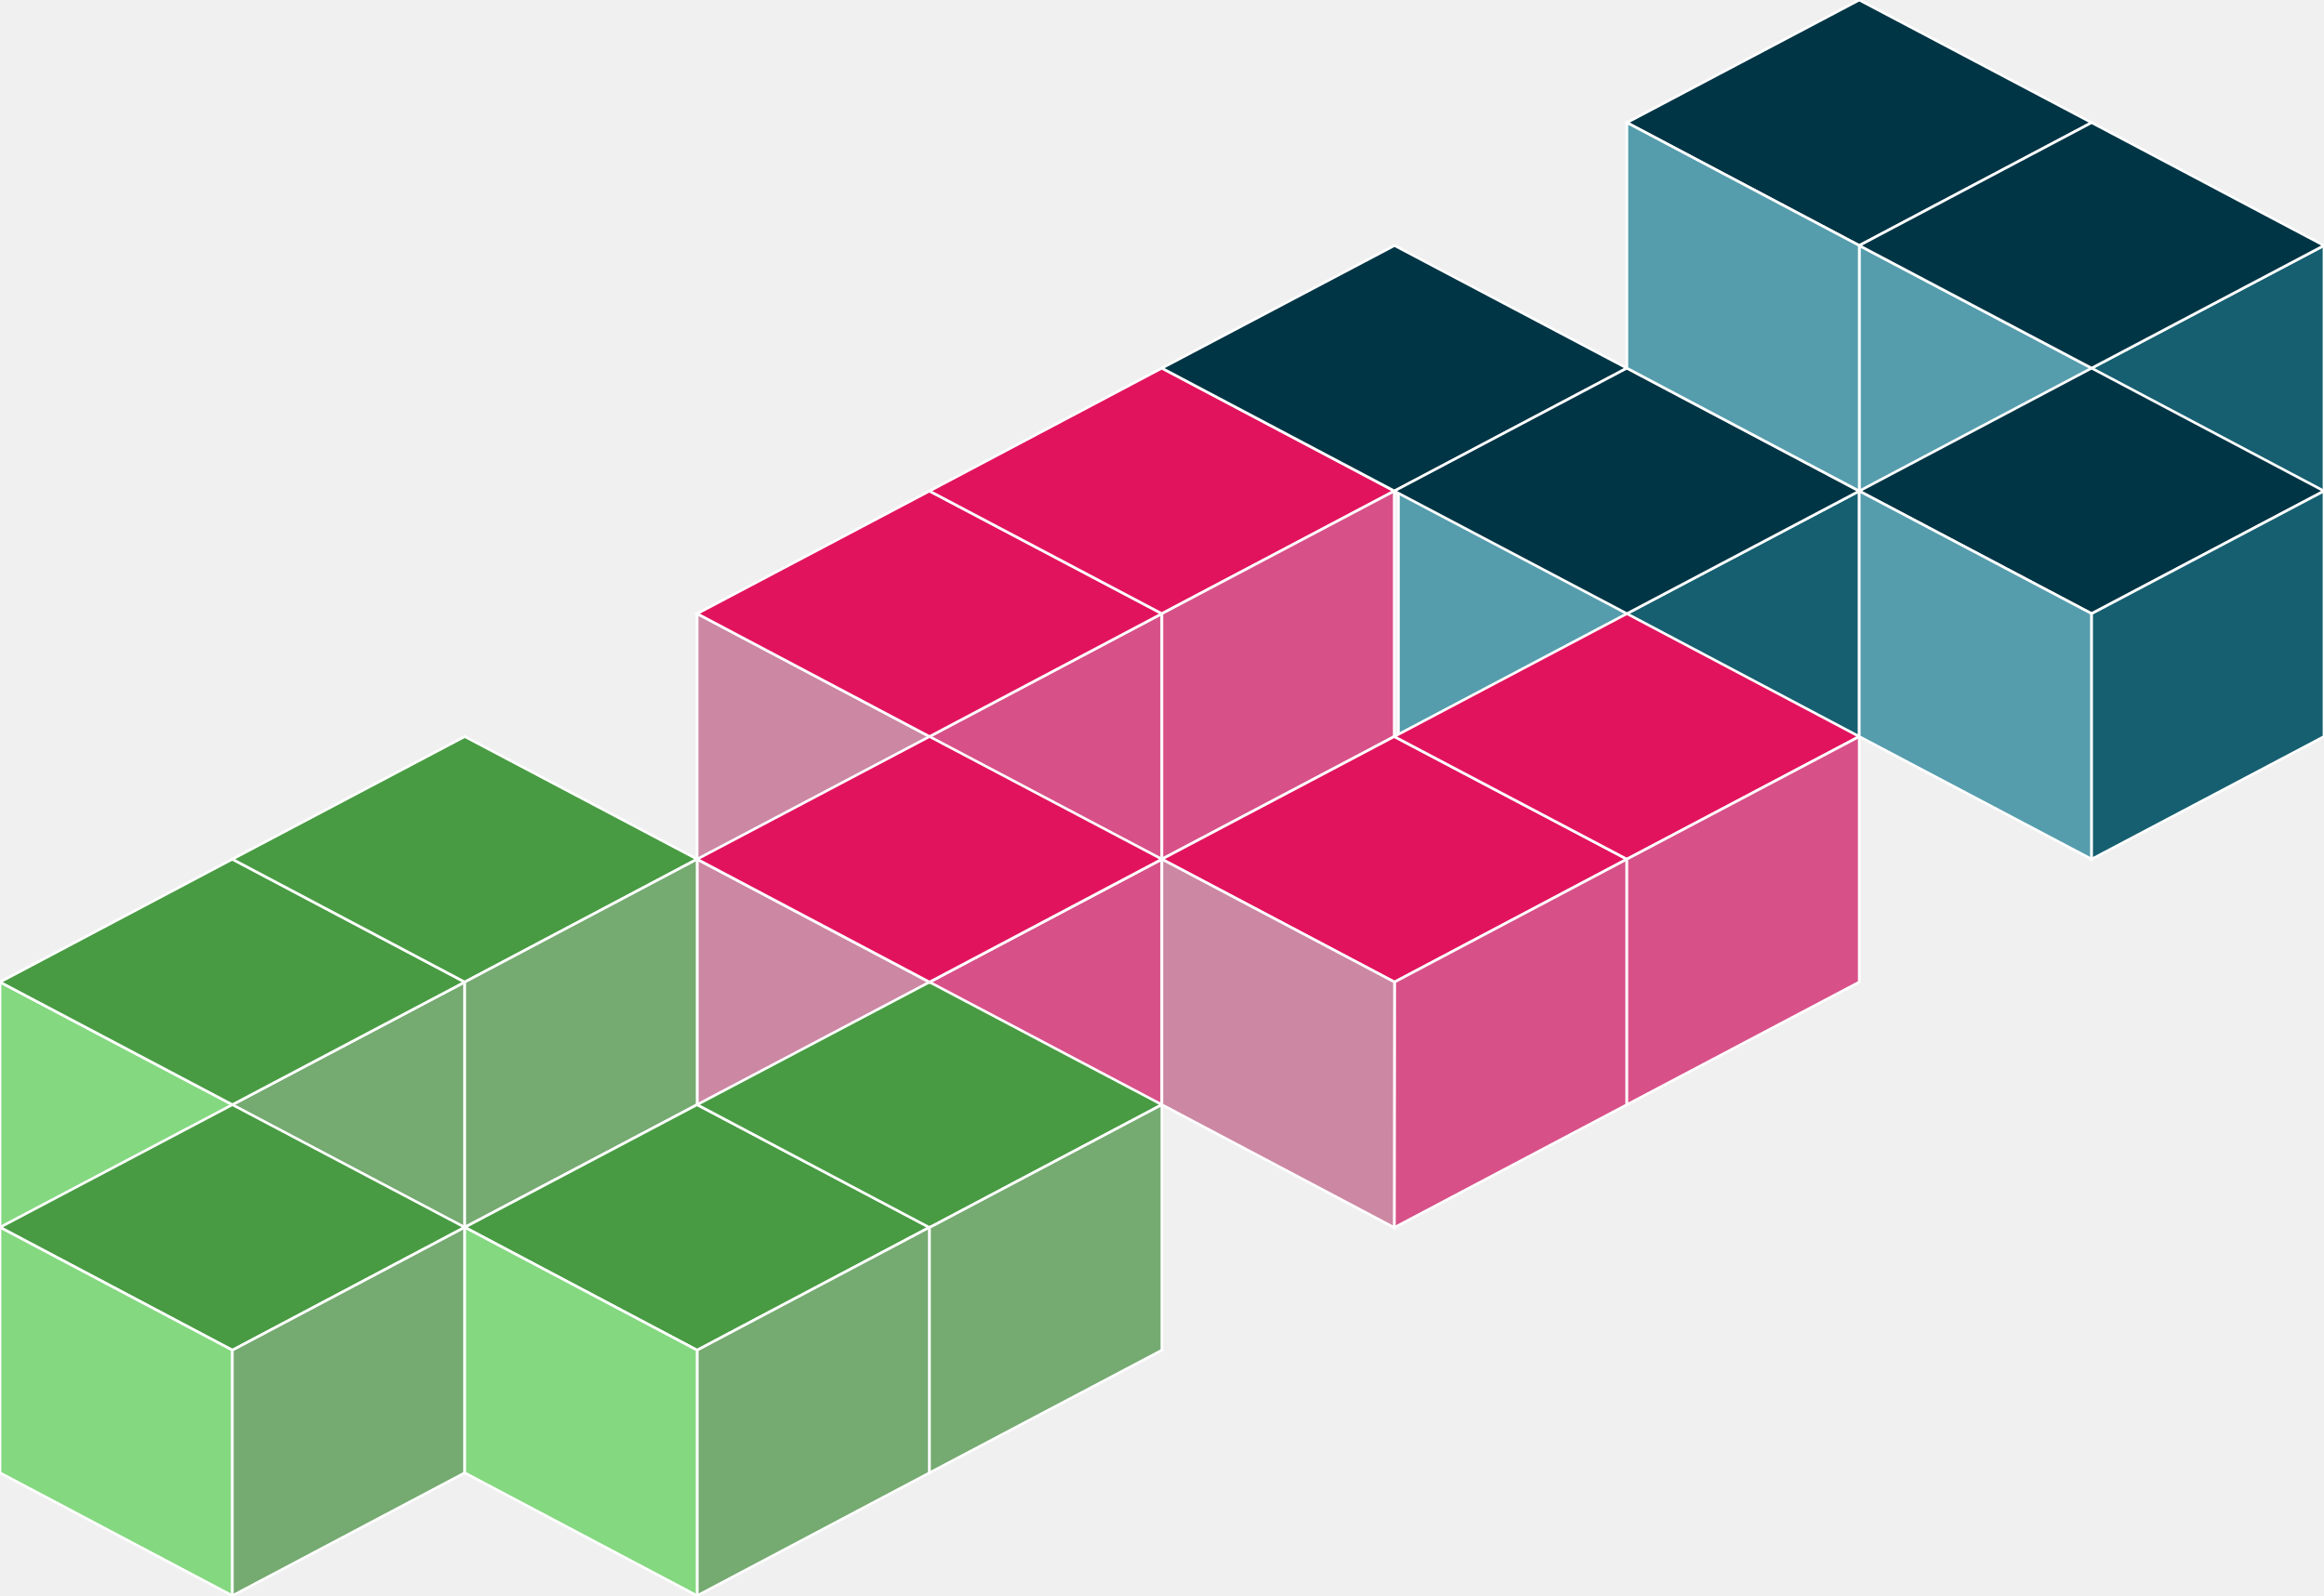
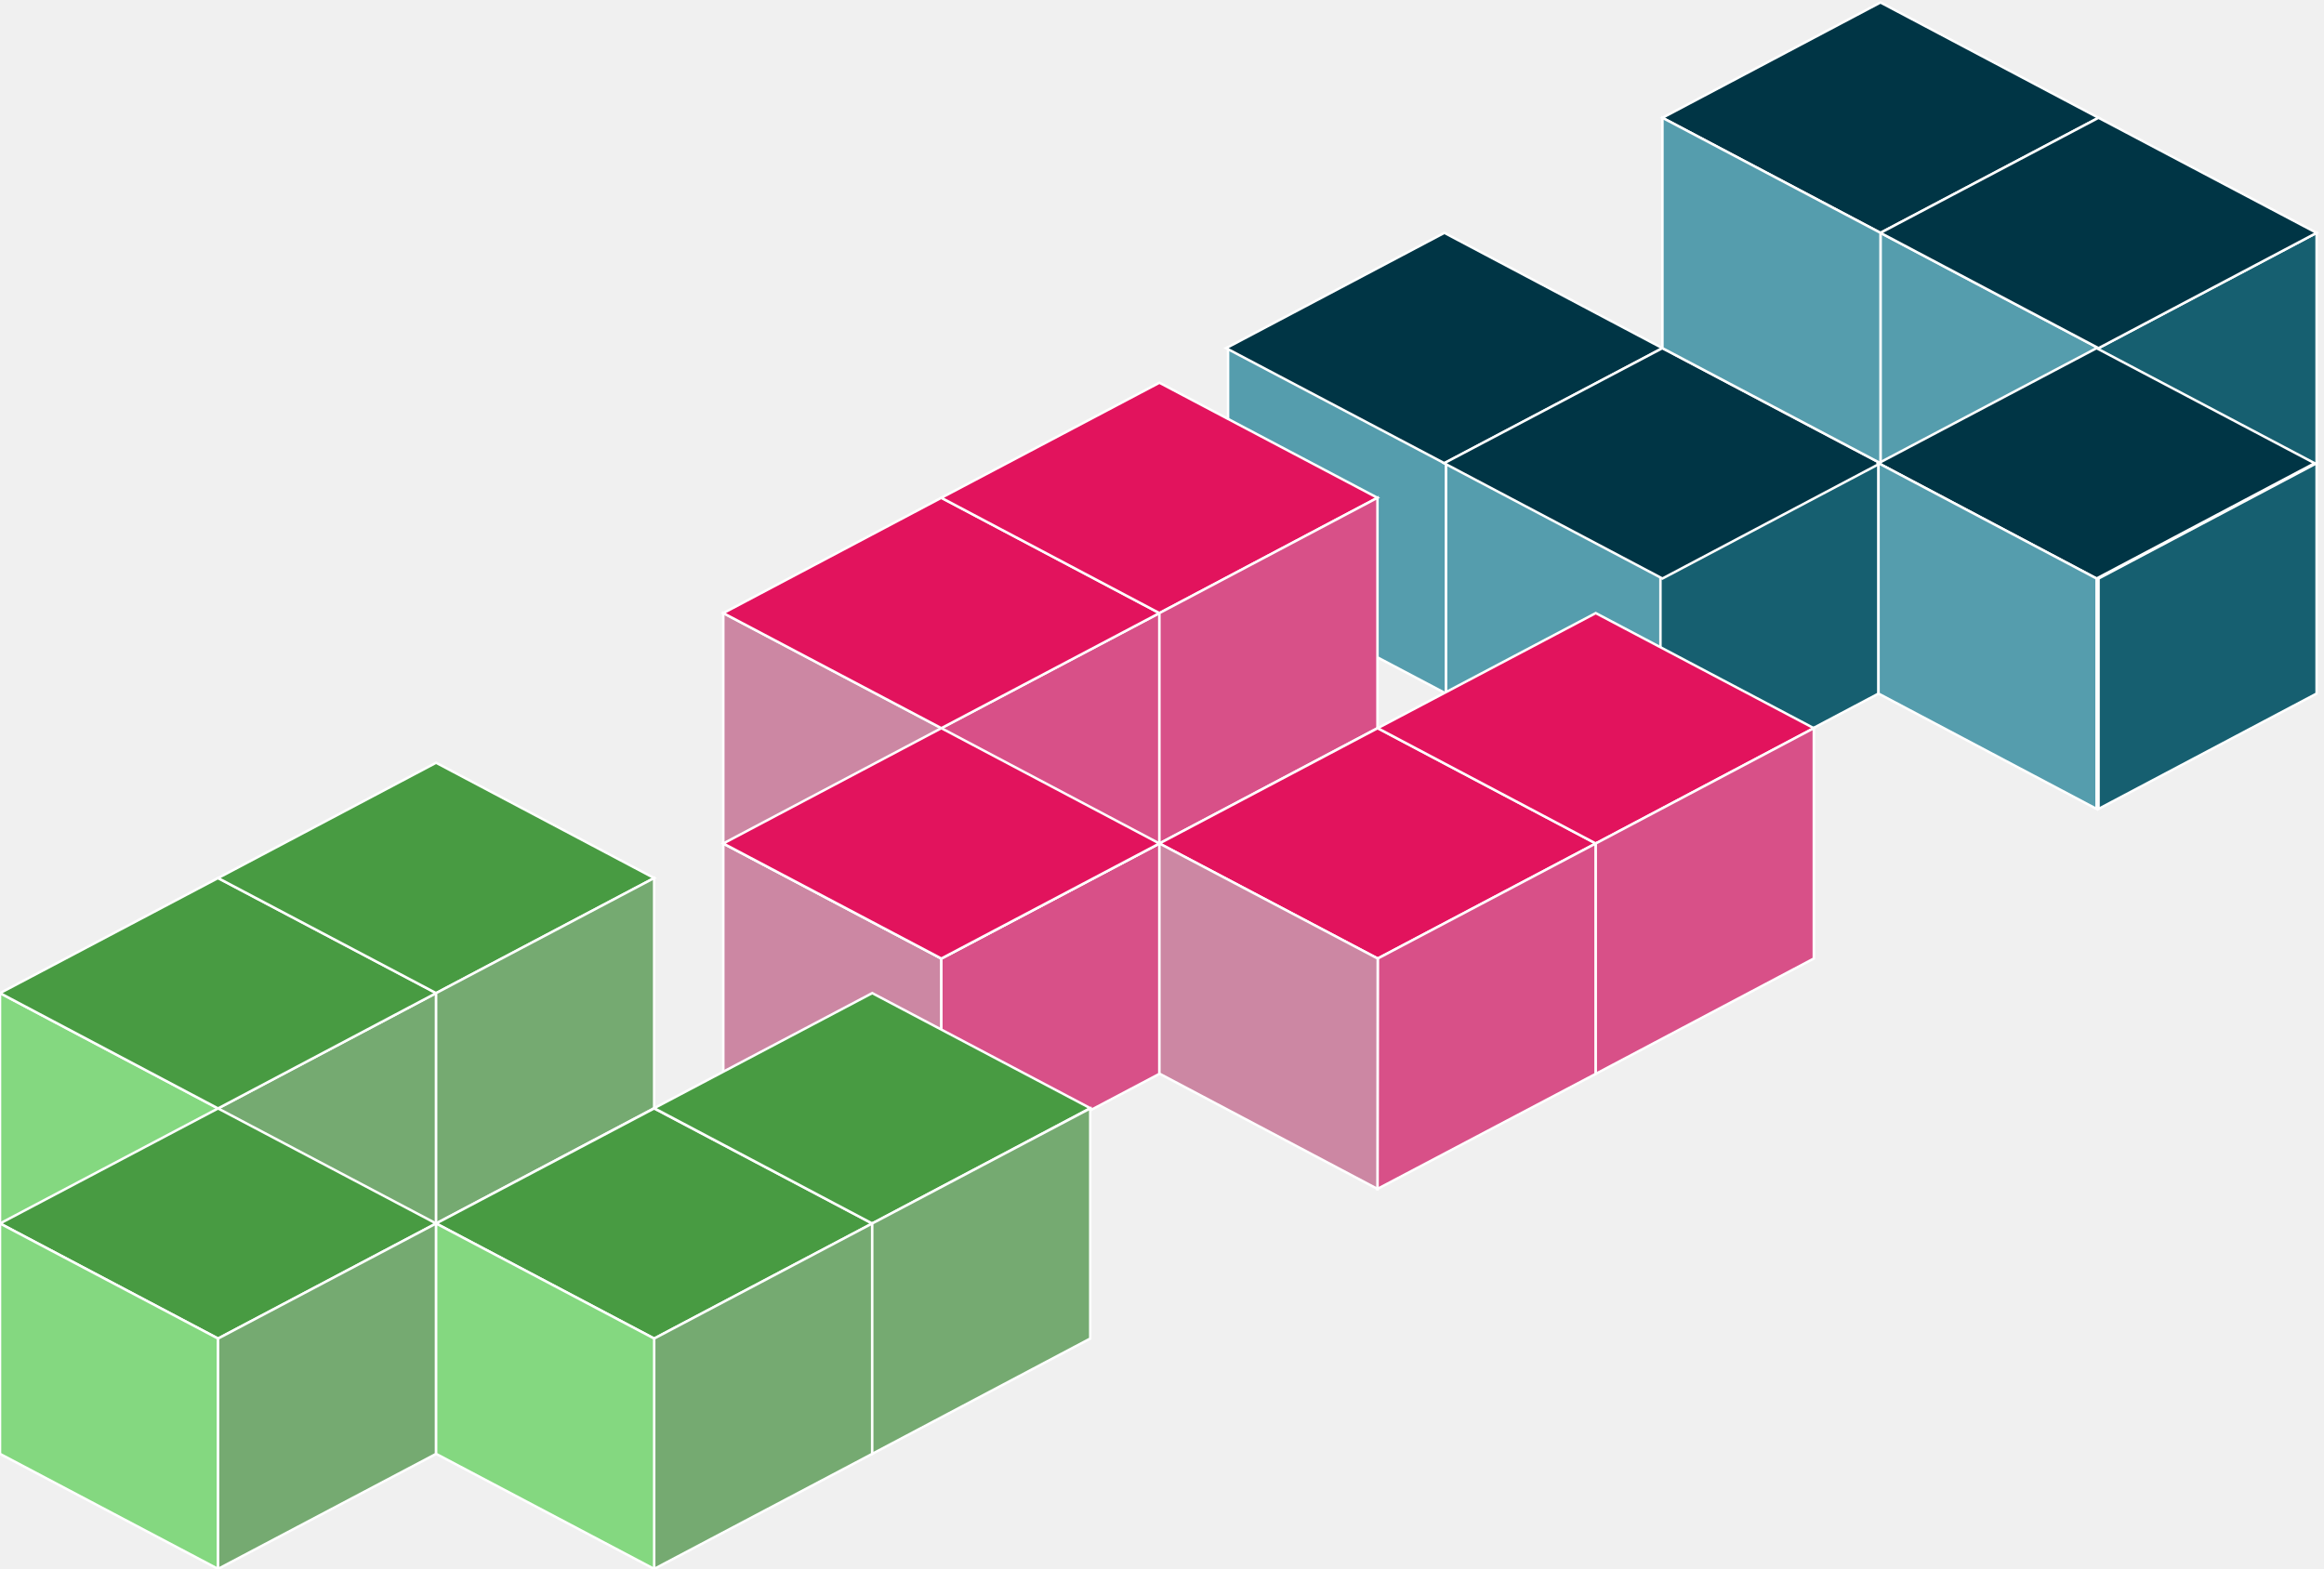
- <svg xmlns="http://www.w3.org/2000/svg" xmlns:xlink="http://www.w3.org/1999/xlink" class="iso-ccv" version="1.1" x="0px" y="0px" viewBox="0 0 883.1 606.4" style="enable-background:new 0 0 883.1 606.4;" xml:space="preserve">
+ <svg xmlns="http://www.w3.org/2000/svg" xmlns:xlink="http://www.w3.org/1999/xlink" version="1.1" x="0px" y="0px" viewBox="0 0 941.1 635.4" style="enable-background:new 0 0 941.1 635.4;" xml:space="preserve">
  <style type="text/css">
	.st0{fill:#559DAD;stroke:#FFFFFF;stroke-miterlimit:10;}
	.st1{fill:#165F70;stroke:#FFFFFF;stroke-miterlimit:10;}
	.st2{fill:#CC87A3;stroke:#FFFFFF;stroke-miterlimit:10;}
	.st3{fill:#D85088;stroke:#FFFFFF;stroke-miterlimit:10;}
	.st4{fill:#75AA71;stroke:#FFFFFF;stroke-miterlimit:10;}
	.st5{fill:#84D880;stroke:#FFFFFF;stroke-miterlimit:10;}
	.st6{fill:#489B42;stroke:#FFFFFF;stroke-miterlimit:10;}
	.st7{fill:#E2135D;stroke:#FFFFFF;stroke-miterlimit:10;}
	.st8{fill:#003545;stroke:#FFFFFF;stroke-miterlimit:10;}
- 	.st9{display:none;}
- 	.st10{display:inline;}
- 	.st11{opacity:0.41;clip-path:url(#SVGID_2_iso);}
- 	.st12{fill:#424242;}
+ 	.st9{opacity:0.41;clip-path:url(#SVGID_2_);}
+ 	.st10{fill:#424242;}
</style>
  <g id="Layer_2">
-     <polygon class="st0" points="706.5,93.3 706.5,186.6 794.8,233.2 794.8,139.9  " />
-     <polygon class="st0" points="531.4,186.6 531.4,279.9 619.7,326.5 619.7,233.2  " />
-     <polygon class="st1" points="618.2,233.2 706.5,186.6 706.5,279.9 618.2,326.5  " />
-     <polygon class="st1" points="794.8,139.9 883.1,93.3 883.1,186.6 794.8,233.2  " />
-     <polygon class="st2" points="264.9,326.5 264.9,419.8 353.2,466.5 353.2,373.2  " />
-     <polygon class="st3" points="353.2,373.2 441.5,326.5 441.5,419.8 353.2,466.5  " />
-     <polygon class="st4" points="88.3,419.8 176.6,373.2 176.6,466.4 88.3,513.1  " />
-     <polygon class="st5" points="0,373.2 0,466.4 88.3,513.1 88.3,419.8  " />
-     <polygon class="st6" points="0,466.4 88.3,419.8 176.6,466.4 88.3,513.1  " />
-     <polygon class="st5" points="0,466.4 0,559.7 88.3,606.4 88.3,513.1  " />
-     <polygon class="st4" points="88.3,513.1 176.6,466.4 176.6,559.7 88.3,606.4  " />
-     <polygon class="st6" points="0,373.2 88.3,326.5 176.6,373.2 88.3,419.8  " />
-     <polygon class="st6" points="88.3,326.5 176.6,279.9 264.9,326.5 176.6,373.2  " />
-     <polygon class="st4" points="176.6,373.2 264.9,326.5 264.9,419.8 176.6,466.4  " />
-     <polygon class="st6" points="176.6,466.4 264.9,419.8 353.2,466.4 264.9,513.1  " />
-     <polygon class="st6" points="264.9,419.8 353.2,373.2 441.5,419.8 353.2,466.5  " />
-     <polygon class="st4" points="264.9,513.1 353.2,466.4 353.2,559.7 264.9,606.4  " />
-     <polygon class="st4" points="353.2,466.5 441.5,419.8 441.5,513.1 353.2,559.7  " />
-     <polygon class="st5" points="176.6,466.4 176.6,559.7 264.9,606.4 264.9,513.1  " />
-     <polygon class="st3" points="353.2,279.9 441.5,233.2 441.5,326.5 353.2,373.2  " />
-     <polygon class="st2" points="264.9,233.2 264.9,326.5 353.2,373.2 353.2,279.9  " />
-     <polygon class="st7" points="264.9,326.5 353.2,279.9 441.5,326.5 353.2,373.2  " />
-     <polygon class="st7" points="264.9,233.2 353.2,186.6 441.5,233.2 353.2,279.9  " />
-     <polygon class="st7" points="353.2,186.6 441.5,139.9 529.8,186.6 441.5,233.2  " />
-     <polygon class="st3" points="441.5,233.2 529.8,186.6 529.8,279.9 441.5,326.5  " />
-     <polygon class="st7" points="441.5,326.5 529.8,279.9 618.2,326.5 529.9,373.2  " />
-     <polygon class="st7" points="529.8,279.9 618.2,233.2 706.5,279.9 618.2,326.5  " />
-     <polygon class="st3" points="529.9,373.2 618.2,326.5 618.2,419.8 529.8,466.5  " />
-     <polygon class="st3" points="618.2,326.5 706.5,279.9 706.5,373.2 618.2,419.8  " />
-     <polygon class="st2" points="441.5,326.5 441.5,419.8 529.8,466.5 529.9,373.2  " />
-     <polygon class="st8" points="441.5,139.9 529.9,93.3 618.2,139.9 529.9,186.6  " />
-     <polygon class="st8" points="529.8,186.6 618.2,139.9 706.5,186.6 618.2,233.2  " />
-     <polygon class="st8" points="706.5,186.6 794.8,139.9 883.1,186.6 794.8,233.2  " />
-     <polygon class="st8" points="618.2,46.6 706.5,0 794.8,46.6 706.5,93.3  " />
-     <polygon class="st8" points="706.5,93.3 794.8,46.6 883.1,93.3 794.8,139.9  " />
-     <polygon class="st0" points="706.5,186.6 706.5,279.9 794.8,326.5 794.8,233.2  " />
-     <polygon class="st0" points="618.2,46.6 618.2,139.9 706.5,186.6 706.5,93.3  " />
-     <polygon class="st1" points="794.8,233.2 883.1,186.6 883.1,279.9 794.8,326.5  " />
+     <polygon class="st0" points="497.3,141 497.3,234.3 585.6,280.9 585.6,187.6  " />
+     <polygon class="st0" points="761.5,94.3 761.5,187.6 849.8,234.3 849.8,141  " />
+     <polygon class="st0" points="585.6,187.6 585.6,280.9 673.9,327.6 673.9,234.3  " />
+     <polygon class="st1" points="672.4,234.3 760.7,187.6 760.7,280.9 672.4,327.6  " />
+     <polygon class="st1" points="849.8,141 938.1,94.3 938.1,187.6 849.8,234.3  " />
+     <polygon class="st2" points="292.9,341.6 292.9,434.8 381.2,481.5 381.2,388.2  " />
+     <polygon class="st3" points="381.2,388.2 469.5,341.6 469.5,434.9 381.2,481.5  " />
+     <polygon class="st4" points="88.3,448.9 176.6,402.2 176.6,495.5 88.3,542.1  " />
+     <polygon class="st5" points="0,402.2 0,495.5 88.3,542.1 88.3,448.9  " />
+     <polygon class="st6" points="0,495.5 88.3,448.9 176.6,495.5 88.3,542.1  " />
+     <polygon class="st5" points="0,495.5 0,588.8 88.3,635.4 88.3,542.1  " />
+     <polygon class="st4" points="88.3,542.1 176.6,495.5 176.6,588.8 88.3,635.4  " />
+     <polygon class="st6" points="0,402.2 88.3,355.6 176.6,402.2 88.3,448.9  " />
+     <polygon class="st6" points="88.3,355.6 176.6,308.9 264.9,355.6 176.6,402.2  " />
+     <polygon class="st4" points="176.6,402.2 264.9,355.6 264.9,448.8 176.6,495.5  " />
+     <polygon class="st6" points="176.6,495.5 264.9,448.9 353.2,495.5 264.9,542.1  " />
+     <polygon class="st6" points="264.9,448.8 353.2,402.2 441.5,448.8 353.2,495.5  " />
+     <polygon class="st4" points="264.9,542.1 353.2,495.5 353.2,588.8 264.9,635.4  " />
+     <polygon class="st4" points="353.2,495.5 441.5,448.9 441.5,542.1 353.2,588.8  " />
+     <polygon class="st5" points="176.6,495.5 176.6,588.8 264.9,635.4 264.9,542.1  " />
+     <polygon class="st3" points="381.2,294.9 469.5,248.3 469.5,341.6 381.2,388.2  " />
+     <polygon class="st2" points="292.9,248.3 292.9,341.6 381.2,388.2 381.2,294.9  " />
+     <polygon class="st7" points="292.9,341.6 381.2,294.9 469.5,341.6 381.2,388.2  " />
+     <polygon class="st7" points="292.9,248.3 381.2,201.6 469.5,248.3 381.2,294.9  " />
+     <polygon class="st7" points="381.2,201.6 469.5,155 557.8,201.6 469.5,248.3  " />
+     <polygon class="st3" points="469.5,248.3 557.8,201.6 557.8,294.9 469.5,341.6  " />
+     <polygon class="st7" points="469.5,341.6 557.9,294.9 646.2,341.6 557.9,388.2  " />
+     <polygon class="st7" points="557.9,294.9 646.2,248.3 734.5,294.9 646.2,341.6  " />
+     <polygon class="st3" points="557.9,388.2 646.2,341.6 646.2,434.9 557.8,481.5  " />
+     <polygon class="st3" points="646.2,341.6 734.5,294.9 734.5,388.2 646.2,434.9  " />
+     <polygon class="st2" points="469.5,341.6 469.5,434.8 557.8,481.5 557.9,388.2  " />
+     <polygon class="st8" points="496.5,141 584.9,94.3 673.2,141 584.9,187.6  " />
+     <polygon class="st8" points="584.8,187.6 673.2,141 761.5,187.6 673.2,234.3  " />
+     <polygon class="st8" points="760.7,187.6 849,141 937.3,187.6 849,234.3  " />
+     <polygon class="st8" points="673.2,47.7 761.5,1 849.8,47.7 761.5,94.3  " />
+     <polygon class="st8" points="761.5,94.3 849.8,47.7 938.1,94.3 849.8,141  " />
+     <polygon class="st0" points="760.7,187.6 760.7,280.9 849,327.6 849,234.3  " />
+     <polygon class="st0" points="673.2,47.7 673.2,141 761.5,187.6 761.5,94.3  " />
+     <polygon class="st1" points="849.8,234.3 938.1,187.6 938.1,280.9 849.8,327.6  " />
  </g>
-   <g id="Layer_1" class="st9">
-     <g class="st10">
+   <g id="Layer_1">
+     <g>
      <defs>
-         <rect id="SVGID_1_" x="-263.9" y="-980.6" width="1767.1" height="1866.8" />
+         <rect id="SVGID_1_" x="-263.9" y="-951.5" width="1767.1" height="1866.8" />
      </defs>
-       <clipPath id="SVGID_2_iso">
+       <clipPath id="SVGID_2_">
        <use xlink:href="#SVGID_1_" style="overflow:visible;" />
      </clipPath>
-       <g class="st11">
+       <g class="st9">
        <g>
-           <line class="st12" x1="-2119.3" y1="-1555.6" x2="-2119.3" y2="1040.4" />
-           <line class="st12" x1="-2031" y1="-1555.6" x2="-2031" y2="1040.4" />
-           <line class="st12" x1="-1942.7" y1="-1555.6" x2="-1942.7" y2="1040.4" />
-           <line class="st12" x1="-1854.4" y1="-1555.6" x2="-1854.4" y2="1040.4" />
-           <line class="st12" x1="-1766.1" y1="-1555.6" x2="-1766.1" y2="1040.4" />
-           <line class="st12" x1="-1677.8" y1="-1555.6" x2="-1677.8" y2="1040.4" />
-           <line class="st12" x1="-1589.5" y1="-1555.6" x2="-1589.5" y2="1040.4" />
-           <line class="st12" x1="-1501.2" y1="-1555.6" x2="-1501.2" y2="1040.4" />
-           <line class="st12" x1="-1412.9" y1="-1555.6" x2="-1412.9" y2="1040.4" />
-           <line class="st12" x1="-1324.6" y1="-1555.6" x2="-1324.6" y2="1040.4" />
-           <line class="st12" x1="-1236.3" y1="-1555.6" x2="-1236.3" y2="1040.4" />
-           <line class="st12" x1="-1148" y1="-1555.6" x2="-1148" y2="1040.4" />
-           <line class="st12" x1="-1059.7" y1="-1555.6" x2="-1059.7" y2="1040.4" />
-           <line class="st12" x1="-971.4" y1="-1555.6" x2="-971.4" y2="1040.4" />
-           <line class="st12" x1="-883.1" y1="-1555.6" x2="-883.1" y2="1040.4" />
-           <line class="st12" x1="-794.7" y1="-1555.6" x2="-794.7" y2="1040.4" />
-           <line class="st12" x1="-706.4" y1="-1555.6" x2="-706.4" y2="1040.4" />
-           <line class="st12" x1="-618.1" y1="-1555.6" x2="-618.1" y2="1040.4" />
-           <line class="st12" x1="-529.8" y1="-1555.6" x2="-529.8" y2="1040.4" />
-           <line class="st12" x1="-441.5" y1="-1555.6" x2="-441.5" y2="1040.4" />
-           <line class="st12" x1="-353.2" y1="-1555.6" x2="-353.2" y2="1040.4" />
-           <line class="st12" x1="-264.9" y1="-1555.6" x2="-264.9" y2="1040.4" />
-           <line class="st12" x1="-176.6" y1="-1555.6" x2="-176.6" y2="1040.4" />
-           <line class="st12" x1="-88.3" y1="-1555.6" x2="-88.3" y2="1040.4" />
-           <line class="st12" x1="0" y1="-1555.6" x2="0" y2="1040.4" />
-           <line class="st12" x1="88.3" y1="-1555.6" x2="88.3" y2="1040.4" />
-           <line class="st12" x1="176.6" y1="-1555.6" x2="176.6" y2="1040.4" />
-           <line class="st12" x1="264.9" y1="-1555.6" x2="264.9" y2="1040.4" />
-           <line class="st12" x1="353.2" y1="-1555.6" x2="353.2" y2="1040.4" />
-           <line class="st12" x1="441.5" y1="-1555.6" x2="441.5" y2="1040.4" />
-           <line class="st12" x1="529.8" y1="-1555.6" x2="529.8" y2="1040.4" />
-           <line class="st12" x1="618.2" y1="-1555.6" x2="618.2" y2="1040.4" />
-           <line class="st12" x1="706.5" y1="-1555.6" x2="706.5" y2="1040.4" />
-           <line class="st12" x1="794.8" y1="-1555.6" x2="794.8" y2="1040.4" />
-           <line class="st12" x1="883.1" y1="-1555.6" x2="883.1" y2="1040.4" />
-           <line class="st12" x1="971.4" y1="-1555.6" x2="971.4" y2="1040.4" />
-           <line class="st12" x1="1059.7" y1="-1555.6" x2="1059.7" y2="1040.4" />
-           <line class="st12" x1="1148" y1="-1555.6" x2="1148" y2="1040.4" />
-           <line class="st12" x1="1236.3" y1="-1555.6" x2="1236.3" y2="1040.4" />
-           <line class="st12" x1="1324.6" y1="-1555.6" x2="1324.6" y2="1040.4" />
-           <line class="st12" x1="1412.9" y1="-1555.6" x2="1412.9" y2="1040.4" />
-           <line class="st12" x1="1501.2" y1="-1555.6" x2="1501.2" y2="1040.4" />
-           <line class="st12" x1="1589.5" y1="-1555.6" x2="1589.5" y2="1040.4" />
-           <line class="st12" x1="1677.8" y1="-1555.6" x2="1677.8" y2="1040.4" />
-           <line class="st12" x1="1766.1" y1="-1555.6" x2="1766.1" y2="1040.4" />
-           <line class="st12" x1="1854.4" y1="-1555.6" x2="1854.4" y2="1040.4" />
-           <line class="st12" x1="1942.7" y1="-1555.6" x2="1942.7" y2="1040.4" />
-           <line class="st12" x1="2031" y1="-1555.6" x2="2031" y2="1040.4" />
-           <line class="st12" x1="2119.4" y1="-1555.6" x2="2119.4" y2="1040.4" />
-           <line class="st12" x1="2207.7" y1="-1555.6" x2="2207.7" y2="1040.4" />
-           <line class="st12" x1="2296" y1="-1555.6" x2="2296" y2="1040.4" />
-           <line class="st12" x1="2384.3" y1="-1555.6" x2="2384.3" y2="1040.4" />
-           <line class="st12" x1="2472.6" y1="-1555.6" x2="2472.6" y2="1040.4" />
-           <line class="st12" x1="2560.9" y1="-1555.6" x2="2560.9" y2="1040.4" />
-           <line class="st12" x1="2649.2" y1="-1555.6" x2="2649.2" y2="1040.4" />
-           <line class="st12" x1="2737.5" y1="-1555.6" x2="2737.5" y2="1040.4" />
-           <line class="st12" x1="2825.8" y1="-1555.6" x2="2825.8" y2="1040.4" />
-           <line class="st12" x1="2914.1" y1="-1555.6" x2="2914.1" y2="1040.4" />
-           <line class="st12" x1="3002.4" y1="-1555.6" x2="3002.4" y2="1040.4" />
-           <line class="st12" x1="3090.7" y1="-1555.6" x2="3090.7" y2="1040.4" />
-           <line class="st12" x1="3179" y1="-1555.6" x2="3179" y2="1040.4" />
-           <line class="st12" x1="3267.3" y1="-1555.6" x2="3267.3" y2="1040.4" />
+           <line class="st10" x1="-2119.3" y1="-1526.6" x2="-2119.3" y2="1069.5" />
+           <line class="st10" x1="-2031" y1="-1526.6" x2="-2031" y2="1069.5" />
+           <line class="st10" x1="-1942.7" y1="-1526.6" x2="-1942.7" y2="1069.5" />
+           <line class="st10" x1="-1854.4" y1="-1526.6" x2="-1854.4" y2="1069.5" />
+           <line class="st10" x1="-1766.1" y1="-1526.6" x2="-1766.1" y2="1069.5" />
+           <line class="st10" x1="-1677.8" y1="-1526.6" x2="-1677.8" y2="1069.5" />
+           <line class="st10" x1="-1589.5" y1="-1526.6" x2="-1589.5" y2="1069.5" />
+           <line class="st10" x1="-1501.2" y1="-1526.6" x2="-1501.2" y2="1069.5" />
+           <line class="st10" x1="-1412.9" y1="-1526.6" x2="-1412.9" y2="1069.5" />
+           <line class="st10" x1="-1324.6" y1="-1526.6" x2="-1324.6" y2="1069.5" />
+           <line class="st10" x1="-1236.3" y1="-1526.6" x2="-1236.3" y2="1069.5" />
+           <line class="st10" x1="-1148" y1="-1526.6" x2="-1148" y2="1069.5" />
+           <line class="st10" x1="-1059.7" y1="-1526.6" x2="-1059.7" y2="1069.5" />
+           <line class="st10" x1="-971.4" y1="-1526.6" x2="-971.4" y2="1069.5" />
+           <line class="st10" x1="-883.1" y1="-1526.6" x2="-883.1" y2="1069.5" />
+           <line class="st10" x1="-794.7" y1="-1526.6" x2="-794.7" y2="1069.5" />
+           <line class="st10" x1="-706.4" y1="-1526.6" x2="-706.4" y2="1069.5" />
+           <line class="st10" x1="-618.1" y1="-1526.6" x2="-618.1" y2="1069.5" />
+           <line class="st10" x1="-529.8" y1="-1526.6" x2="-529.8" y2="1069.5" />
+           <line class="st10" x1="-441.5" y1="-1526.6" x2="-441.5" y2="1069.5" />
+           <line class="st10" x1="-353.2" y1="-1526.6" x2="-353.2" y2="1069.5" />
+           <line class="st10" x1="-264.9" y1="-1526.6" x2="-264.9" y2="1069.5" />
+           <line class="st10" x1="-176.6" y1="-1526.6" x2="-176.6" y2="1069.5" />
+           <line class="st10" x1="-88.3" y1="-1526.6" x2="-88.3" y2="1069.5" />
+           <line class="st10" x1="0" y1="-1526.6" x2="0" y2="1069.5" />
+           <line class="st10" x1="88.3" y1="-1526.6" x2="88.3" y2="1069.5" />
+           <line class="st10" x1="176.6" y1="-1526.6" x2="176.6" y2="1069.5" />
+           <line class="st10" x1="264.9" y1="-1526.6" x2="264.9" y2="1069.5" />
+           <line class="st10" x1="353.2" y1="-1526.6" x2="353.2" y2="1069.5" />
+           <line class="st10" x1="441.5" y1="-1526.6" x2="441.5" y2="1069.5" />
+           <line class="st10" x1="529.8" y1="-1526.6" x2="529.8" y2="1069.5" />
+           <line class="st10" x1="618.2" y1="-1526.6" x2="618.2" y2="1069.5" />
+           <line class="st10" x1="706.5" y1="-1526.6" x2="706.5" y2="1069.5" />
+           <line class="st10" x1="794.8" y1="-1526.6" x2="794.8" y2="1069.5" />
+           <line class="st10" x1="883.1" y1="-1526.6" x2="883.1" y2="1069.5" />
+           <line class="st10" x1="971.4" y1="-1526.6" x2="971.4" y2="1069.5" />
+           <line class="st10" x1="1059.7" y1="-1526.6" x2="1059.7" y2="1069.5" />
+           <line class="st10" x1="1148" y1="-1526.6" x2="1148" y2="1069.5" />
+           <line class="st10" x1="1236.3" y1="-1526.6" x2="1236.3" y2="1069.5" />
+           <line class="st10" x1="1324.6" y1="-1526.6" x2="1324.6" y2="1069.5" />
+           <line class="st10" x1="1412.9" y1="-1526.6" x2="1412.9" y2="1069.5" />
+           <line class="st10" x1="1501.2" y1="-1526.6" x2="1501.2" y2="1069.5" />
+           <line class="st10" x1="1589.5" y1="-1526.6" x2="1589.5" y2="1069.5" />
+           <line class="st10" x1="1677.8" y1="-1526.6" x2="1677.8" y2="1069.5" />
+           <line class="st10" x1="1766.1" y1="-1526.6" x2="1766.1" y2="1069.5" />
+           <line class="st10" x1="1854.4" y1="-1526.6" x2="1854.4" y2="1069.5" />
+           <line class="st10" x1="1942.7" y1="-1526.6" x2="1942.7" y2="1069.5" />
+           <line class="st10" x1="2031" y1="-1526.6" x2="2031" y2="1069.5" />
+           <line class="st10" x1="2119.4" y1="-1526.6" x2="2119.4" y2="1069.5" />
+           <line class="st10" x1="2207.7" y1="-1526.6" x2="2207.7" y2="1069.5" />
+           <line class="st10" x1="2296" y1="-1526.6" x2="2296" y2="1069.5" />
+           <line class="st10" x1="2384.3" y1="-1526.6" x2="2384.3" y2="1069.5" />
+           <line class="st10" x1="2472.6" y1="-1526.6" x2="2472.6" y2="1069.5" />
+           <line class="st10" x1="2560.9" y1="-1526.6" x2="2560.9" y2="1069.5" />
+           <line class="st10" x1="2649.2" y1="-1526.6" x2="2649.2" y2="1069.5" />
+           <line class="st10" x1="2737.5" y1="-1526.6" x2="2737.5" y2="1069.5" />
+           <line class="st10" x1="2825.8" y1="-1526.6" x2="2825.8" y2="1069.5" />
+           <line class="st10" x1="2914.1" y1="-1526.6" x2="2914.1" y2="1069.5" />
+           <line class="st10" x1="3002.4" y1="-1526.6" x2="3002.4" y2="1069.5" />
+           <line class="st10" x1="3090.7" y1="-1526.6" x2="3090.7" y2="1069.5" />
+           <line class="st10" x1="3179" y1="-1526.6" x2="3179" y2="1069.5" />
+           <line class="st10" x1="3267.3" y1="-1526.6" x2="3267.3" y2="1069.5" />
        </g>
        <g>
-           <line class="st12" x1="-1920" y1="1224.8" x2="537.5" y2="2522.8" />
-           <line class="st12" x1="-1875.8" y1="1154.8" x2="581.6" y2="2452.8" />
-           <line class="st12" x1="-1831.7" y1="1084.9" x2="625.8" y2="2382.9" />
-           <line class="st12" x1="-1787.5" y1="1014.9" x2="669.9" y2="2312.9" />
-           <line class="st12" x1="-1743.3" y1="944.9" x2="714.1" y2="2242.9" />
-           <line class="st12" x1="-1699.2" y1="875" x2="758.2" y2="2173" />
-           <line class="st12" x1="-1655" y1="805" x2="802.4" y2="2103" />
-           <line class="st12" x1="-1610.9" y1="735" x2="846.5" y2="2033" />
-           <line class="st12" x1="-1566.7" y1="665.1" x2="890.7" y2="1963.1" />
-           <line class="st12" x1="-1522.6" y1="595.1" x2="934.8" y2="1893.1" />
-           <line class="st12" x1="-1478.4" y1="525.1" x2="979" y2="1823.1" />
-           <line class="st12" x1="-1434.3" y1="455.2" x2="1023.1" y2="1753.2" />
-           <line class="st12" x1="-1390.1" y1="385.2" x2="1067.3" y2="1683.2" />
-           <line class="st12" x1="-1346" y1="315.2" x2="1111.4" y2="1613.2" />
-           <line class="st12" x1="-1301.8" y1="245.3" x2="1155.6" y2="1543.3" />
-           <line class="st12" x1="-1257.7" y1="175.3" x2="1199.7" y2="1473.3" />
-           <line class="st12" x1="-1213.5" y1="105.3" x2="1243.9" y2="1403.3" />
-           <line class="st12" x1="-1169.4" y1="35.4" x2="1288.1" y2="1333.4" />
-           <line class="st12" x1="-1125.2" y1="-34.6" x2="1332.2" y2="1263.4" />
-           <line class="st12" x1="-1081" y1="-104.6" x2="1376.4" y2="1193.5" />
-           <line class="st12" x1="-1036.9" y1="-174.5" x2="1420.5" y2="1123.5" />
-           <line class="st12" x1="-992.7" y1="-244.5" x2="1464.7" y2="1053.5" />
-           <line class="st12" x1="-948.6" y1="-314.5" x2="1508.8" y2="983.6" />
-           <line class="st12" x1="-904.4" y1="-384.4" x2="1553" y2="913.6" />
-           <line class="st12" x1="-860.3" y1="-454.4" x2="1597.1" y2="843.6" />
-           <line class="st12" x1="-816.1" y1="-524.4" x2="1641.3" y2="773.7" />
-           <line class="st12" x1="-772" y1="-594.3" x2="1685.4" y2="703.7" />
-           <line class="st12" x1="-727.8" y1="-664.3" x2="1729.6" y2="633.7" />
-           <line class="st12" x1="-683.7" y1="-734.3" x2="1773.7" y2="563.8" />
-           <line class="st12" x1="-639.5" y1="-804.2" x2="1817.9" y2="493.8" />
-           <line class="st12" x1="-595.4" y1="-874.2" x2="1862" y2="423.8" />
-           <line class="st12" x1="-551.2" y1="-944.2" x2="1906.2" y2="353.9" />
-           <line class="st12" x1="-507.1" y1="-1014.1" x2="1950.3" y2="283.9" />
-           <line class="st12" x1="-462.9" y1="-1084.1" x2="1994.5" y2="213.9" />
-           <line class="st12" x1="-418.8" y1="-1154.1" x2="2038.7" y2="144" />
-           <line class="st12" x1="-374.6" y1="-1224" x2="2082.8" y2="74" />
-           <line class="st12" x1="-330.4" y1="-1294" x2="2127" y2="4" />
-           <line class="st12" x1="-286.3" y1="-1364" x2="2171.1" y2="-65.9" />
-           <line class="st12" x1="-242.1" y1="-1433.9" x2="2215.3" y2="-135.9" />
-           <line class="st12" x1="-198" y1="-1503.9" x2="2259.4" y2="-205.9" />
-           <line class="st12" x1="-153.8" y1="-1573.9" x2="2303.6" y2="-275.8" />
-           <line class="st12" x1="-109.7" y1="-1643.8" x2="2347.7" y2="-345.8" />
-           <line class="st12" x1="-65.5" y1="-1713.8" x2="2391.9" y2="-415.8" />
-           <line class="st12" x1="-21.4" y1="-1783.7" x2="2436" y2="-485.7" />
-           <line class="st12" x1="22.8" y1="-1853.7" x2="2480.2" y2="-555.7" />
-           <line class="st12" x1="66.9" y1="-1923.7" x2="2524.3" y2="-625.7" />
-           <line class="st12" x1="111.1" y1="-1993.6" x2="2568.5" y2="-695.6" />
-           <line class="st12" x1="155.2" y1="-2063.6" x2="2612.6" y2="-765.6" />
-           <line class="st12" x1="199.4" y1="-2133.6" x2="2656.8" y2="-835.6" />
-           <line class="st12" x1="243.5" y1="-2203.5" x2="2701" y2="-905.5" />
-           <line class="st12" x1="287.7" y1="-2273.5" x2="2745.1" y2="-975.5" />
-           <line class="st12" x1="331.9" y1="-2343.5" x2="2789.3" y2="-1045.5" />
-           <line class="st12" x1="376" y1="-2413.4" x2="2833.4" y2="-1115.4" />
-           <line class="st12" x1="420.2" y1="-2483.4" x2="2877.6" y2="-1185.4" />
-           <line class="st12" x1="464.3" y1="-2553.4" x2="2921.7" y2="-1255.4" />
-           <line class="st12" x1="508.5" y1="-2623.3" x2="2965.9" y2="-1325.3" />
-           <line class="st12" x1="552.6" y1="-2693.3" x2="3010" y2="-1395.3" />
-           <line class="st12" x1="596.8" y1="-2763.3" x2="3054.2" y2="-1465.3" />
-           <line class="st12" x1="640.9" y1="-2833.2" x2="3098.3" y2="-1535.2" />
-           <line class="st12" x1="685.1" y1="-2903.2" x2="3142.5" y2="-1605.2" />
-           <line class="st12" x1="729.2" y1="-2973.2" x2="3186.6" y2="-1675.1" />
-           <line class="st12" x1="773.4" y1="-3043.1" x2="3230.8" y2="-1745.1" />
+           <line class="st10" x1="-1920" y1="1253.8" x2="537.5" y2="2551.8" />
+           <line class="st10" x1="-1875.8" y1="1183.9" x2="581.6" y2="2481.9" />
+           <line class="st10" x1="-1831.7" y1="1113.9" x2="625.8" y2="2411.9" />
+           <line class="st10" x1="-1787.5" y1="1043.9" x2="669.9" y2="2342" />
+           <line class="st10" x1="-1743.3" y1="974" x2="714.1" y2="2272" />
+           <line class="st10" x1="-1699.2" y1="904" x2="758.2" y2="2202" />
+           <line class="st10" x1="-1655" y1="834" x2="802.4" y2="2132.1" />
+           <line class="st10" x1="-1610.9" y1="764.1" x2="846.5" y2="2062.1" />
+           <line class="st10" x1="-1566.7" y1="694.1" x2="890.7" y2="1992.1" />
+           <line class="st10" x1="-1522.6" y1="624.1" x2="934.8" y2="1922.2" />
+           <line class="st10" x1="-1478.4" y1="554.2" x2="979" y2="1852.2" />
+           <line class="st10" x1="-1434.3" y1="484.2" x2="1023.1" y2="1782.2" />
+           <line class="st10" x1="-1390.1" y1="414.2" x2="1067.3" y2="1712.3" />
+           <line class="st10" x1="-1346" y1="344.3" x2="1111.4" y2="1642.3" />
+           <line class="st10" x1="-1301.8" y1="274.3" x2="1155.6" y2="1572.3" />
+           <line class="st10" x1="-1257.7" y1="204.3" x2="1199.7" y2="1502.4" />
+           <line class="st10" x1="-1213.5" y1="134.4" x2="1243.9" y2="1432.4" />
+           <line class="st10" x1="-1169.4" y1="64.4" x2="1288.1" y2="1362.4" />
+           <line class="st10" x1="-1125.2" y1="-5.6" x2="1332.2" y2="1292.5" />
+           <line class="st10" x1="-1081" y1="-75.5" x2="1376.4" y2="1222.5" />
+           <line class="st10" x1="-1036.9" y1="-145.5" x2="1420.5" y2="1152.5" />
+           <line class="st10" x1="-992.7" y1="-215.5" x2="1464.7" y2="1082.6" />
+           <line class="st10" x1="-948.6" y1="-285.4" x2="1508.8" y2="1012.6" />
+           <line class="st10" x1="-904.4" y1="-355.4" x2="1553" y2="942.6" />
+           <line class="st10" x1="-860.3" y1="-425.4" x2="1597.1" y2="872.7" />
+           <line class="st10" x1="-816.1" y1="-495.3" x2="1641.3" y2="802.7" />
+           <line class="st10" x1="-772" y1="-565.3" x2="1685.4" y2="732.7" />
+           <line class="st10" x1="-727.8" y1="-635.2" x2="1729.6" y2="662.8" />
+           <line class="st10" x1="-683.7" y1="-705.2" x2="1773.7" y2="592.8" />
+           <line class="st10" x1="-639.5" y1="-775.2" x2="1817.9" y2="522.8" />
+           <line class="st10" x1="-595.4" y1="-845.1" x2="1862" y2="452.9" />
+           <line class="st10" x1="-551.2" y1="-915.1" x2="1906.2" y2="382.9" />
+           <line class="st10" x1="-507.1" y1="-985.1" x2="1950.3" y2="312.9" />
+           <line class="st10" x1="-462.9" y1="-1055" x2="1994.5" y2="243" />
+           <line class="st10" x1="-418.8" y1="-1125" x2="2038.7" y2="173" />
+           <line class="st10" x1="-374.6" y1="-1195" x2="2082.8" y2="103" />
+           <line class="st10" x1="-330.4" y1="-1264.9" x2="2127" y2="33.1" />
+           <line class="st10" x1="-286.3" y1="-1334.9" x2="2171.1" y2="-36.9" />
+           <line class="st10" x1="-242.1" y1="-1404.9" x2="2215.3" y2="-106.9" />
+           <line class="st10" x1="-198" y1="-1474.8" x2="2259.4" y2="-176.8" />
+           <line class="st10" x1="-153.8" y1="-1544.8" x2="2303.6" y2="-246.8" />
+           <line class="st10" x1="-109.7" y1="-1614.8" x2="2347.7" y2="-316.8" />
+           <line class="st10" x1="-65.5" y1="-1684.7" x2="2391.9" y2="-386.7" />
+           <line class="st10" x1="-21.4" y1="-1754.7" x2="2436" y2="-456.7" />
+           <line class="st10" x1="22.8" y1="-1824.7" x2="2480.2" y2="-526.7" />
+           <line class="st10" x1="66.9" y1="-1894.6" x2="2524.3" y2="-596.6" />
+           <line class="st10" x1="111.1" y1="-1964.6" x2="2568.5" y2="-666.6" />
+           <line class="st10" x1="155.2" y1="-2034.6" x2="2612.6" y2="-736.5" />
+           <line class="st10" x1="199.4" y1="-2104.5" x2="2656.8" y2="-806.5" />
+           <line class="st10" x1="243.5" y1="-2174.5" x2="2701" y2="-876.5" />
+           <line class="st10" x1="287.7" y1="-2244.5" x2="2745.1" y2="-946.4" />
+           <line class="st10" x1="331.9" y1="-2314.4" x2="2789.3" y2="-1016.4" />
+           <line class="st10" x1="376" y1="-2384.4" x2="2833.4" y2="-1086.4" />
+           <line class="st10" x1="420.2" y1="-2454.4" x2="2877.6" y2="-1156.3" />
+           <line class="st10" x1="464.3" y1="-2524.3" x2="2921.7" y2="-1226.3" />
+           <line class="st10" x1="508.5" y1="-2594.3" x2="2965.9" y2="-1296.3" />
+           <line class="st10" x1="552.6" y1="-2664.3" x2="3010" y2="-1366.2" />
+           <line class="st10" x1="596.8" y1="-2734.2" x2="3054.2" y2="-1436.2" />
+           <line class="st10" x1="640.9" y1="-2804.2" x2="3098.3" y2="-1506.2" />
+           <line class="st10" x1="685.1" y1="-2874.2" x2="3142.5" y2="-1576.1" />
+           <line class="st10" x1="729.2" y1="-2944.1" x2="3186.6" y2="-1646.1" />
+           <line class="st10" x1="773.4" y1="-3014.1" x2="3230.8" y2="-1716.1" />
        </g>
        <g>
-           <line class="st12" x1="3151.4" y1="1227.3" x2="694" y2="2525.4" />
-           <line class="st12" x1="3107.2" y1="1157.4" x2="649.8" y2="2455.4" />
-           <line class="st12" x1="3063.1" y1="1087.4" x2="605.7" y2="2385.4" />
-           <line class="st12" x1="3018.9" y1="1017.4" x2="561.5" y2="2315.5" />
-           <line class="st12" x1="2974.8" y1="947.5" x2="517.4" y2="2245.5" />
-           <line class="st12" x1="2930.6" y1="877.5" x2="473.2" y2="2175.5" />
-           <line class="st12" x1="2886.5" y1="807.5" x2="429.1" y2="2105.6" />
-           <line class="st12" x1="2842.3" y1="737.6" x2="384.9" y2="2035.6" />
-           <line class="st12" x1="2798.2" y1="667.6" x2="340.8" y2="1965.6" />
-           <line class="st12" x1="2754" y1="597.7" x2="296.6" y2="1895.7" />
-           <line class="st12" x1="2709.9" y1="527.7" x2="252.5" y2="1825.7" />
-           <line class="st12" x1="2665.7" y1="457.7" x2="208.3" y2="1755.7" />
-           <line class="st12" x1="2621.6" y1="387.8" x2="164.2" y2="1685.8" />
-           <line class="st12" x1="2577.4" y1="317.8" x2="120" y2="1615.8" />
-           <line class="st12" x1="2533.3" y1="247.8" x2="75.8" y2="1545.8" />
-           <line class="st12" x1="2489.1" y1="177.9" x2="31.7" y2="1475.9" />
-           <line class="st12" x1="2444.9" y1="107.9" x2="-12.5" y2="1405.9" />
-           <line class="st12" x1="2400.8" y1="37.9" x2="-56.6" y2="1335.9" />
-           <line class="st12" x1="2356.6" y1="-32" x2="-100.8" y2="1266" />
-           <line class="st12" x1="2312.5" y1="-102" x2="-144.9" y2="1196" />
-           <line class="st12" x1="2268.3" y1="-172" x2="-189.1" y2="1126" />
-           <line class="st12" x1="2224.2" y1="-241.9" x2="-233.2" y2="1056.1" />
-           <line class="st12" x1="2180" y1="-311.9" x2="-277.4" y2="986.1" />
-           <line class="st12" x1="2135.9" y1="-381.9" x2="-321.5" y2="916.1" />
-           <line class="st12" x1="2091.7" y1="-451.8" x2="-365.7" y2="846.2" />
-           <line class="st12" x1="2047.6" y1="-521.8" x2="-409.8" y2="776.2" />
-           <line class="st12" x1="2003.4" y1="-591.8" x2="-454" y2="706.3" />
-           <line class="st12" x1="1959.3" y1="-661.7" x2="-498.1" y2="636.3" />
-           <line class="st12" x1="1915.1" y1="-731.7" x2="-542.3" y2="566.3" />
-           <line class="st12" x1="1871" y1="-801.7" x2="-586.4" y2="496.4" />
-           <line class="st12" x1="1826.8" y1="-871.6" x2="-630.6" y2="426.4" />
-           <line class="st12" x1="1782.7" y1="-941.6" x2="-674.8" y2="356.4" />
-           <line class="st12" x1="1738.5" y1="-1011.6" x2="-718.9" y2="286.5" />
-           <line class="st12" x1="1694.3" y1="-1081.5" x2="-763.1" y2="216.5" />
-           <line class="st12" x1="1650.2" y1="-1151.5" x2="-807.2" y2="146.5" />
-           <line class="st12" x1="1606" y1="-1221.5" x2="-851.4" y2="76.6" />
-           <line class="st12" x1="1561.9" y1="-1291.4" x2="-895.5" y2="6.6" />
-           <line class="st12" x1="1517.7" y1="-1361.4" x2="-939.7" y2="-63.4" />
-           <line class="st12" x1="1473.6" y1="-1431.4" x2="-983.8" y2="-133.3" />
-           <line class="st12" x1="1429.4" y1="-1501.3" x2="-1028" y2="-203.3" />
-           <line class="st12" x1="1385.3" y1="-1571.3" x2="-1072.1" y2="-273.3" />
-           <line class="st12" x1="1341.1" y1="-1641.3" x2="-1116.3" y2="-343.2" />
-           <line class="st12" x1="1297" y1="-1711.2" x2="-1160.4" y2="-413.2" />
-           <line class="st12" x1="1252.8" y1="-1781.2" x2="-1204.6" y2="-483.2" />
-           <line class="st12" x1="1208.7" y1="-1851.2" x2="-1248.7" y2="-553.1" />
-           <line class="st12" x1="1164.5" y1="-1921.1" x2="-1292.9" y2="-623.1" />
-           <line class="st12" x1="1120.4" y1="-1991.1" x2="-1337.1" y2="-693.1" />
-           <line class="st12" x1="1076.2" y1="-2061.1" x2="-1381.2" y2="-763" />
-           <line class="st12" x1="1032" y1="-2131" x2="-1425.4" y2="-833" />
-           <line class="st12" x1="987.9" y1="-2201" x2="-1469.5" y2="-903" />
-           <line class="st12" x1="943.7" y1="-2271" x2="-1513.7" y2="-972.9" />
-           <line class="st12" x1="899.6" y1="-2340.9" x2="-1557.8" y2="-1042.9" />
-           <line class="st12" x1="855.4" y1="-2410.9" x2="-1602" y2="-1112.9" />
-           <line class="st12" x1="811.3" y1="-2480.8" x2="-1646.1" y2="-1182.8" />
-           <line class="st12" x1="767.1" y1="-2550.8" x2="-1690.3" y2="-1252.8" />
-           <line class="st12" x1="723" y1="-2620.8" x2="-1734.4" y2="-1322.8" />
-           <line class="st12" x1="678.8" y1="-2690.7" x2="-1778.6" y2="-1392.7" />
-           <line class="st12" x1="634.7" y1="-2760.7" x2="-1822.7" y2="-1462.7" />
-           <line class="st12" x1="590.5" y1="-2830.7" x2="-1866.9" y2="-1532.7" />
-           <line class="st12" x1="546.4" y1="-2900.6" x2="-1911" y2="-1602.6" />
-           <line class="st12" x1="502.2" y1="-2970.6" x2="-1955.2" y2="-1672.6" />
-           <line class="st12" x1="458.1" y1="-3040.6" x2="-1999.3" y2="-1742.6" />
+           <line class="st10" x1="3151.4" y1="1256.4" x2="694" y2="2554.4" />
+           <line class="st10" x1="3107.2" y1="1186.4" x2="649.8" y2="2484.4" />
+           <line class="st10" x1="3063.1" y1="1116.5" x2="605.7" y2="2414.5" />
+           <line class="st10" x1="3018.9" y1="1046.5" x2="561.5" y2="2344.5" />
+           <line class="st10" x1="2974.8" y1="976.5" x2="517.4" y2="2274.5" />
+           <line class="st10" x1="2930.6" y1="906.6" x2="473.2" y2="2204.6" />
+           <line class="st10" x1="2886.5" y1="836.6" x2="429.1" y2="2134.6" />
+           <line class="st10" x1="2842.3" y1="766.6" x2="384.9" y2="2064.6" />
+           <line class="st10" x1="2798.2" y1="696.7" x2="340.8" y2="1994.7" />
+           <line class="st10" x1="2754" y1="626.7" x2="296.6" y2="1924.7" />
+           <line class="st10" x1="2709.9" y1="556.7" x2="252.5" y2="1854.7" />
+           <line class="st10" x1="2665.7" y1="486.8" x2="208.3" y2="1784.8" />
+           <line class="st10" x1="2621.6" y1="416.8" x2="164.2" y2="1714.8" />
+           <line class="st10" x1="2577.4" y1="346.8" x2="120" y2="1644.9" />
+           <line class="st10" x1="2533.3" y1="276.9" x2="75.8" y2="1574.9" />
+           <line class="st10" x1="2489.1" y1="206.9" x2="31.7" y2="1504.9" />
+           <line class="st10" x1="2444.9" y1="136.9" x2="-12.5" y2="1435" />
+           <line class="st10" x1="2400.8" y1="67" x2="-56.6" y2="1365" />
+           <line class="st10" x1="2356.6" y1="-3" x2="-100.8" y2="1295" />
+           <line class="st10" x1="2312.5" y1="-73" x2="-144.9" y2="1225.1" />
+           <line class="st10" x1="2268.3" y1="-142.9" x2="-189.1" y2="1155.1" />
+           <line class="st10" x1="2224.2" y1="-212.9" x2="-233.2" y2="1085.1" />
+           <line class="st10" x1="2180" y1="-282.9" x2="-277.4" y2="1015.2" />
+           <line class="st10" x1="2135.9" y1="-352.8" x2="-321.5" y2="945.2" />
+           <line class="st10" x1="2091.7" y1="-422.8" x2="-365.7" y2="875.2" />
+           <line class="st10" x1="2047.6" y1="-492.8" x2="-409.8" y2="805.3" />
+           <line class="st10" x1="2003.4" y1="-562.7" x2="-454" y2="735.3" />
+           <line class="st10" x1="1959.3" y1="-632.7" x2="-498.1" y2="665.3" />
+           <line class="st10" x1="1915.1" y1="-702.7" x2="-542.3" y2="595.4" />
+           <line class="st10" x1="1871" y1="-772.6" x2="-586.4" y2="525.4" />
+           <line class="st10" x1="1826.8" y1="-842.6" x2="-630.6" y2="455.4" />
+           <line class="st10" x1="1782.7" y1="-912.6" x2="-674.8" y2="385.5" />
+           <line class="st10" x1="1738.5" y1="-982.5" x2="-718.9" y2="315.5" />
+           <line class="st10" x1="1694.3" y1="-1052.5" x2="-763.1" y2="245.5" />
+           <line class="st10" x1="1650.2" y1="-1122.5" x2="-807.2" y2="175.6" />
+           <line class="st10" x1="1606" y1="-1192.4" x2="-851.4" y2="105.6" />
+           <line class="st10" x1="1561.9" y1="-1262.4" x2="-895.5" y2="35.6" />
+           <line class="st10" x1="1517.7" y1="-1332.3" x2="-939.7" y2="-34.3" />
+           <line class="st10" x1="1473.6" y1="-1402.3" x2="-983.8" y2="-104.3" />
+           <line class="st10" x1="1429.4" y1="-1472.3" x2="-1028" y2="-174.3" />
+           <line class="st10" x1="1385.3" y1="-1542.2" x2="-1072.1" y2="-244.2" />
+           <line class="st10" x1="1341.1" y1="-1612.2" x2="-1116.3" y2="-314.2" />
+           <line class="st10" x1="1297" y1="-1682.2" x2="-1160.4" y2="-384.2" />
+           <line class="st10" x1="1252.8" y1="-1752.1" x2="-1204.6" y2="-454.1" />
+           <line class="st10" x1="1208.7" y1="-1822.1" x2="-1248.7" y2="-524.1" />
+           <line class="st10" x1="1164.5" y1="-1892.1" x2="-1292.9" y2="-594.1" />
+           <line class="st10" x1="1120.4" y1="-1962" x2="-1337.1" y2="-664" />
+           <line class="st10" x1="1076.2" y1="-2032" x2="-1381.2" y2="-734" />
+           <line class="st10" x1="1032" y1="-2102" x2="-1425.4" y2="-804" />
+           <line class="st10" x1="987.9" y1="-2171.9" x2="-1469.5" y2="-873.9" />
+           <line class="st10" x1="943.7" y1="-2241.9" x2="-1513.7" y2="-943.9" />
+           <line class="st10" x1="899.6" y1="-2311.9" x2="-1557.8" y2="-1013.9" />
+           <line class="st10" x1="855.4" y1="-2381.8" x2="-1602" y2="-1083.8" />
+           <line class="st10" x1="811.3" y1="-2451.8" x2="-1646.1" y2="-1153.8" />
+           <line class="st10" x1="767.1" y1="-2521.8" x2="-1690.3" y2="-1223.7" />
+           <line class="st10" x1="723" y1="-2591.7" x2="-1734.4" y2="-1293.7" />
+           <line class="st10" x1="678.8" y1="-2661.7" x2="-1778.6" y2="-1363.7" />
+           <line class="st10" x1="634.7" y1="-2731.7" x2="-1822.7" y2="-1433.6" />
+           <line class="st10" x1="590.5" y1="-2801.6" x2="-1866.9" y2="-1503.6" />
+           <line class="st10" x1="546.4" y1="-2871.6" x2="-1911" y2="-1573.6" />
+           <line class="st10" x1="502.2" y1="-2941.6" x2="-1955.2" y2="-1643.5" />
+           <line class="st10" x1="458.1" y1="-3011.5" x2="-1999.3" y2="-1713.5" />
        </g>
      </g>
    </g>
  </g>
</svg>
